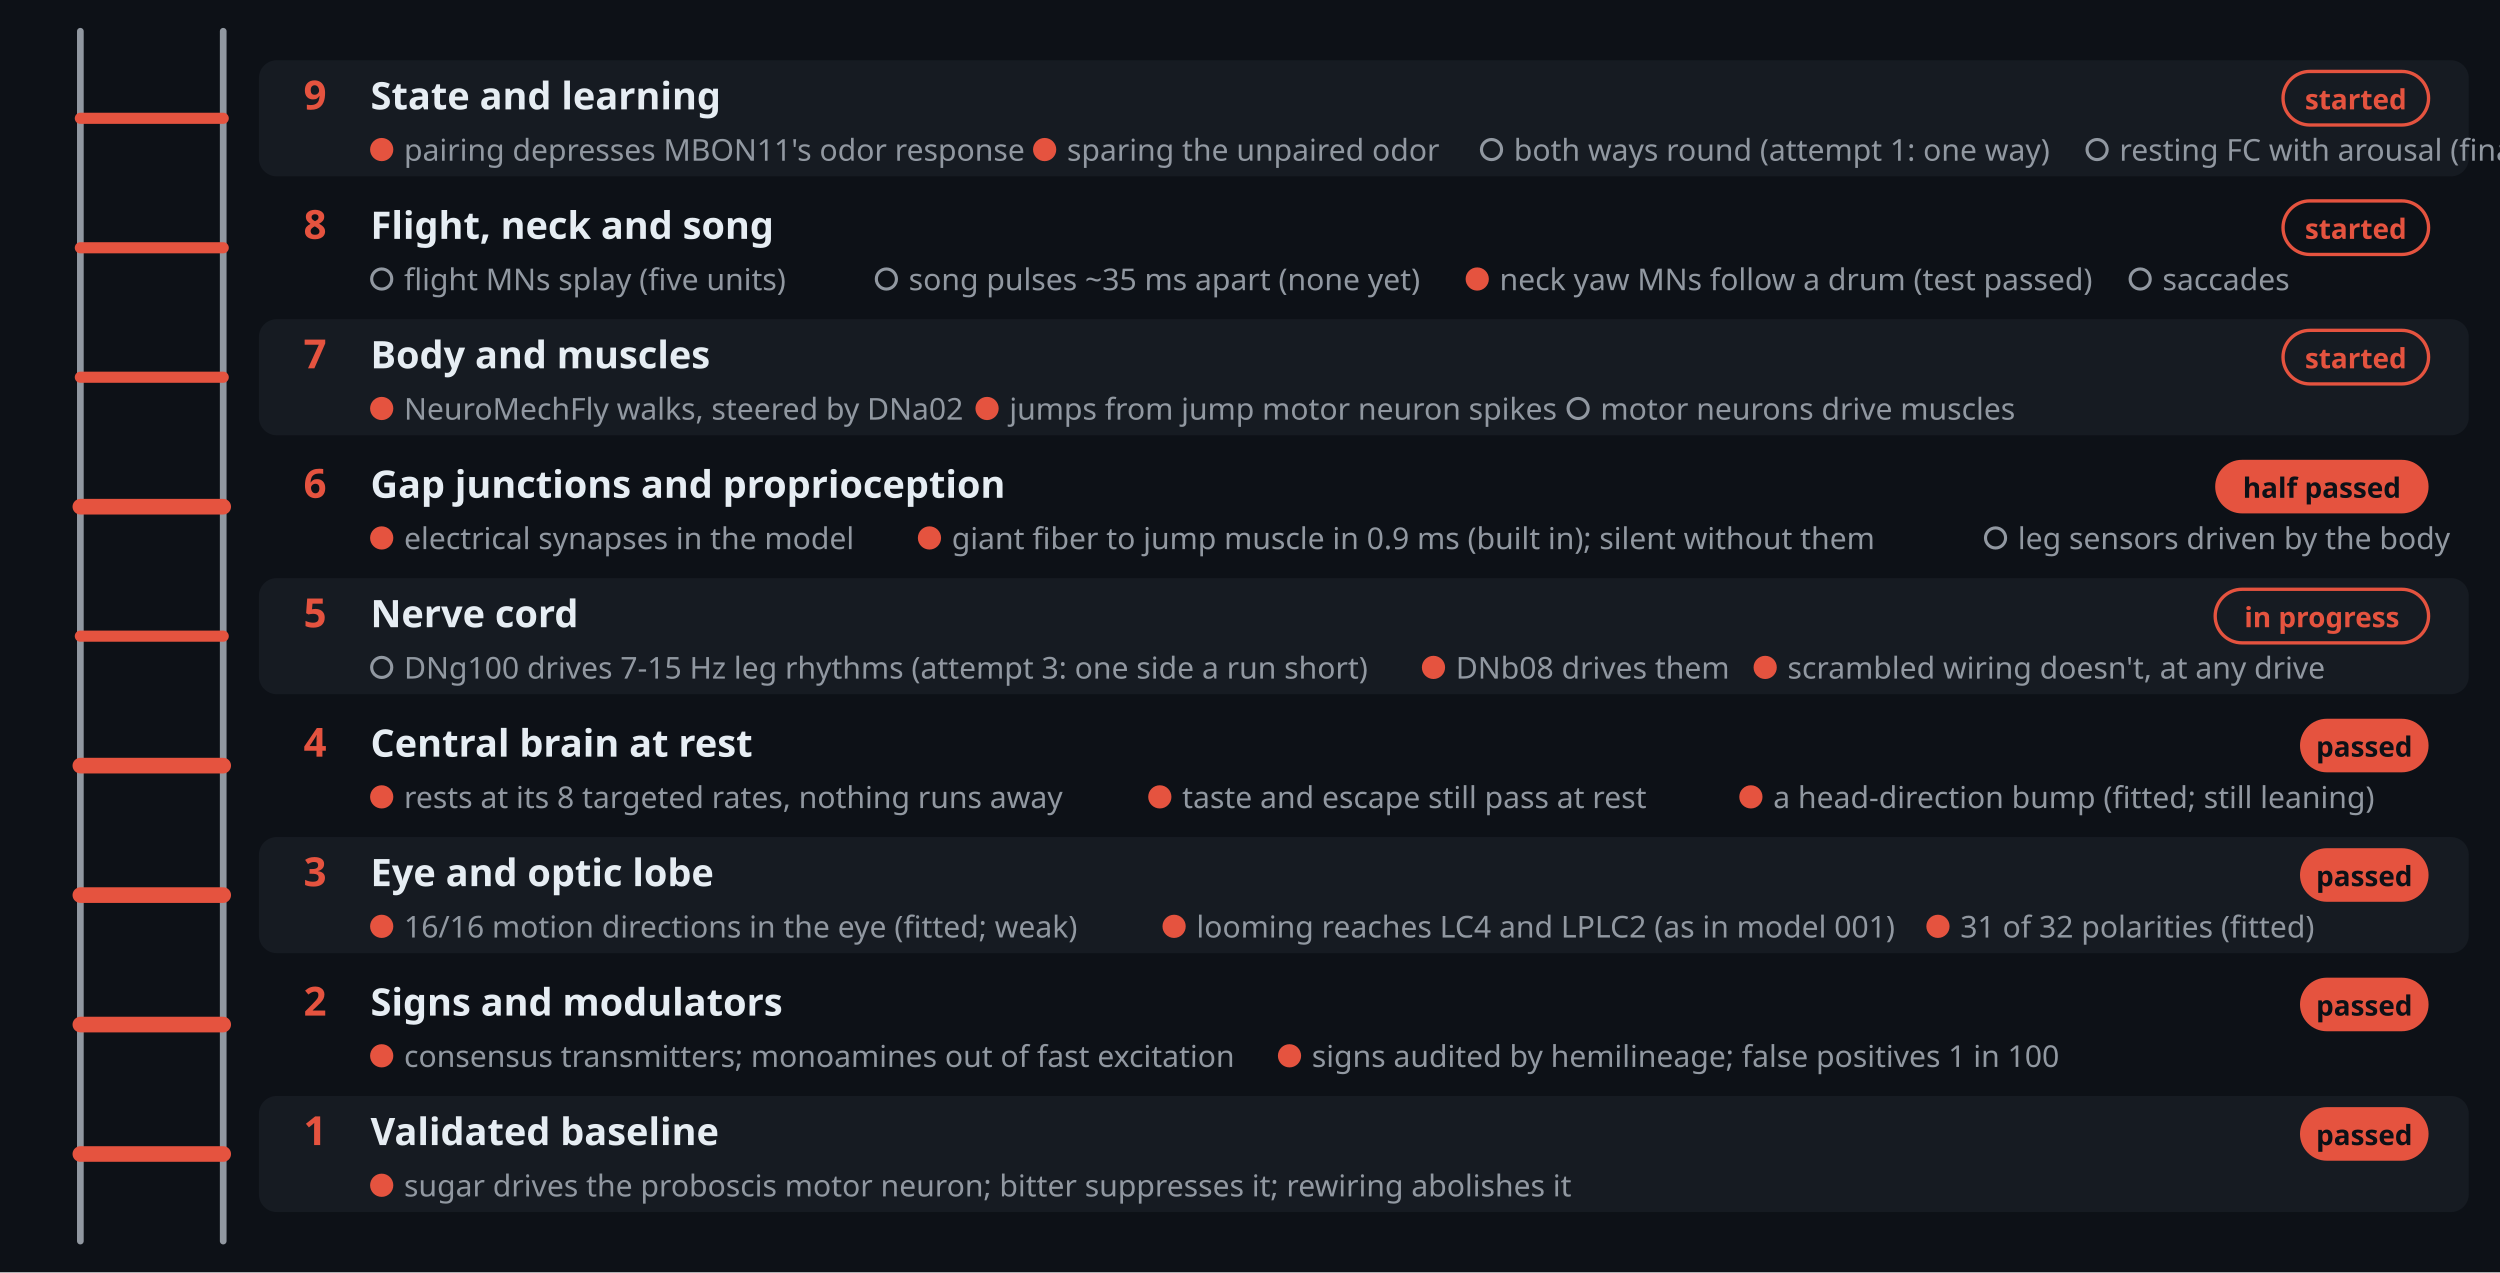
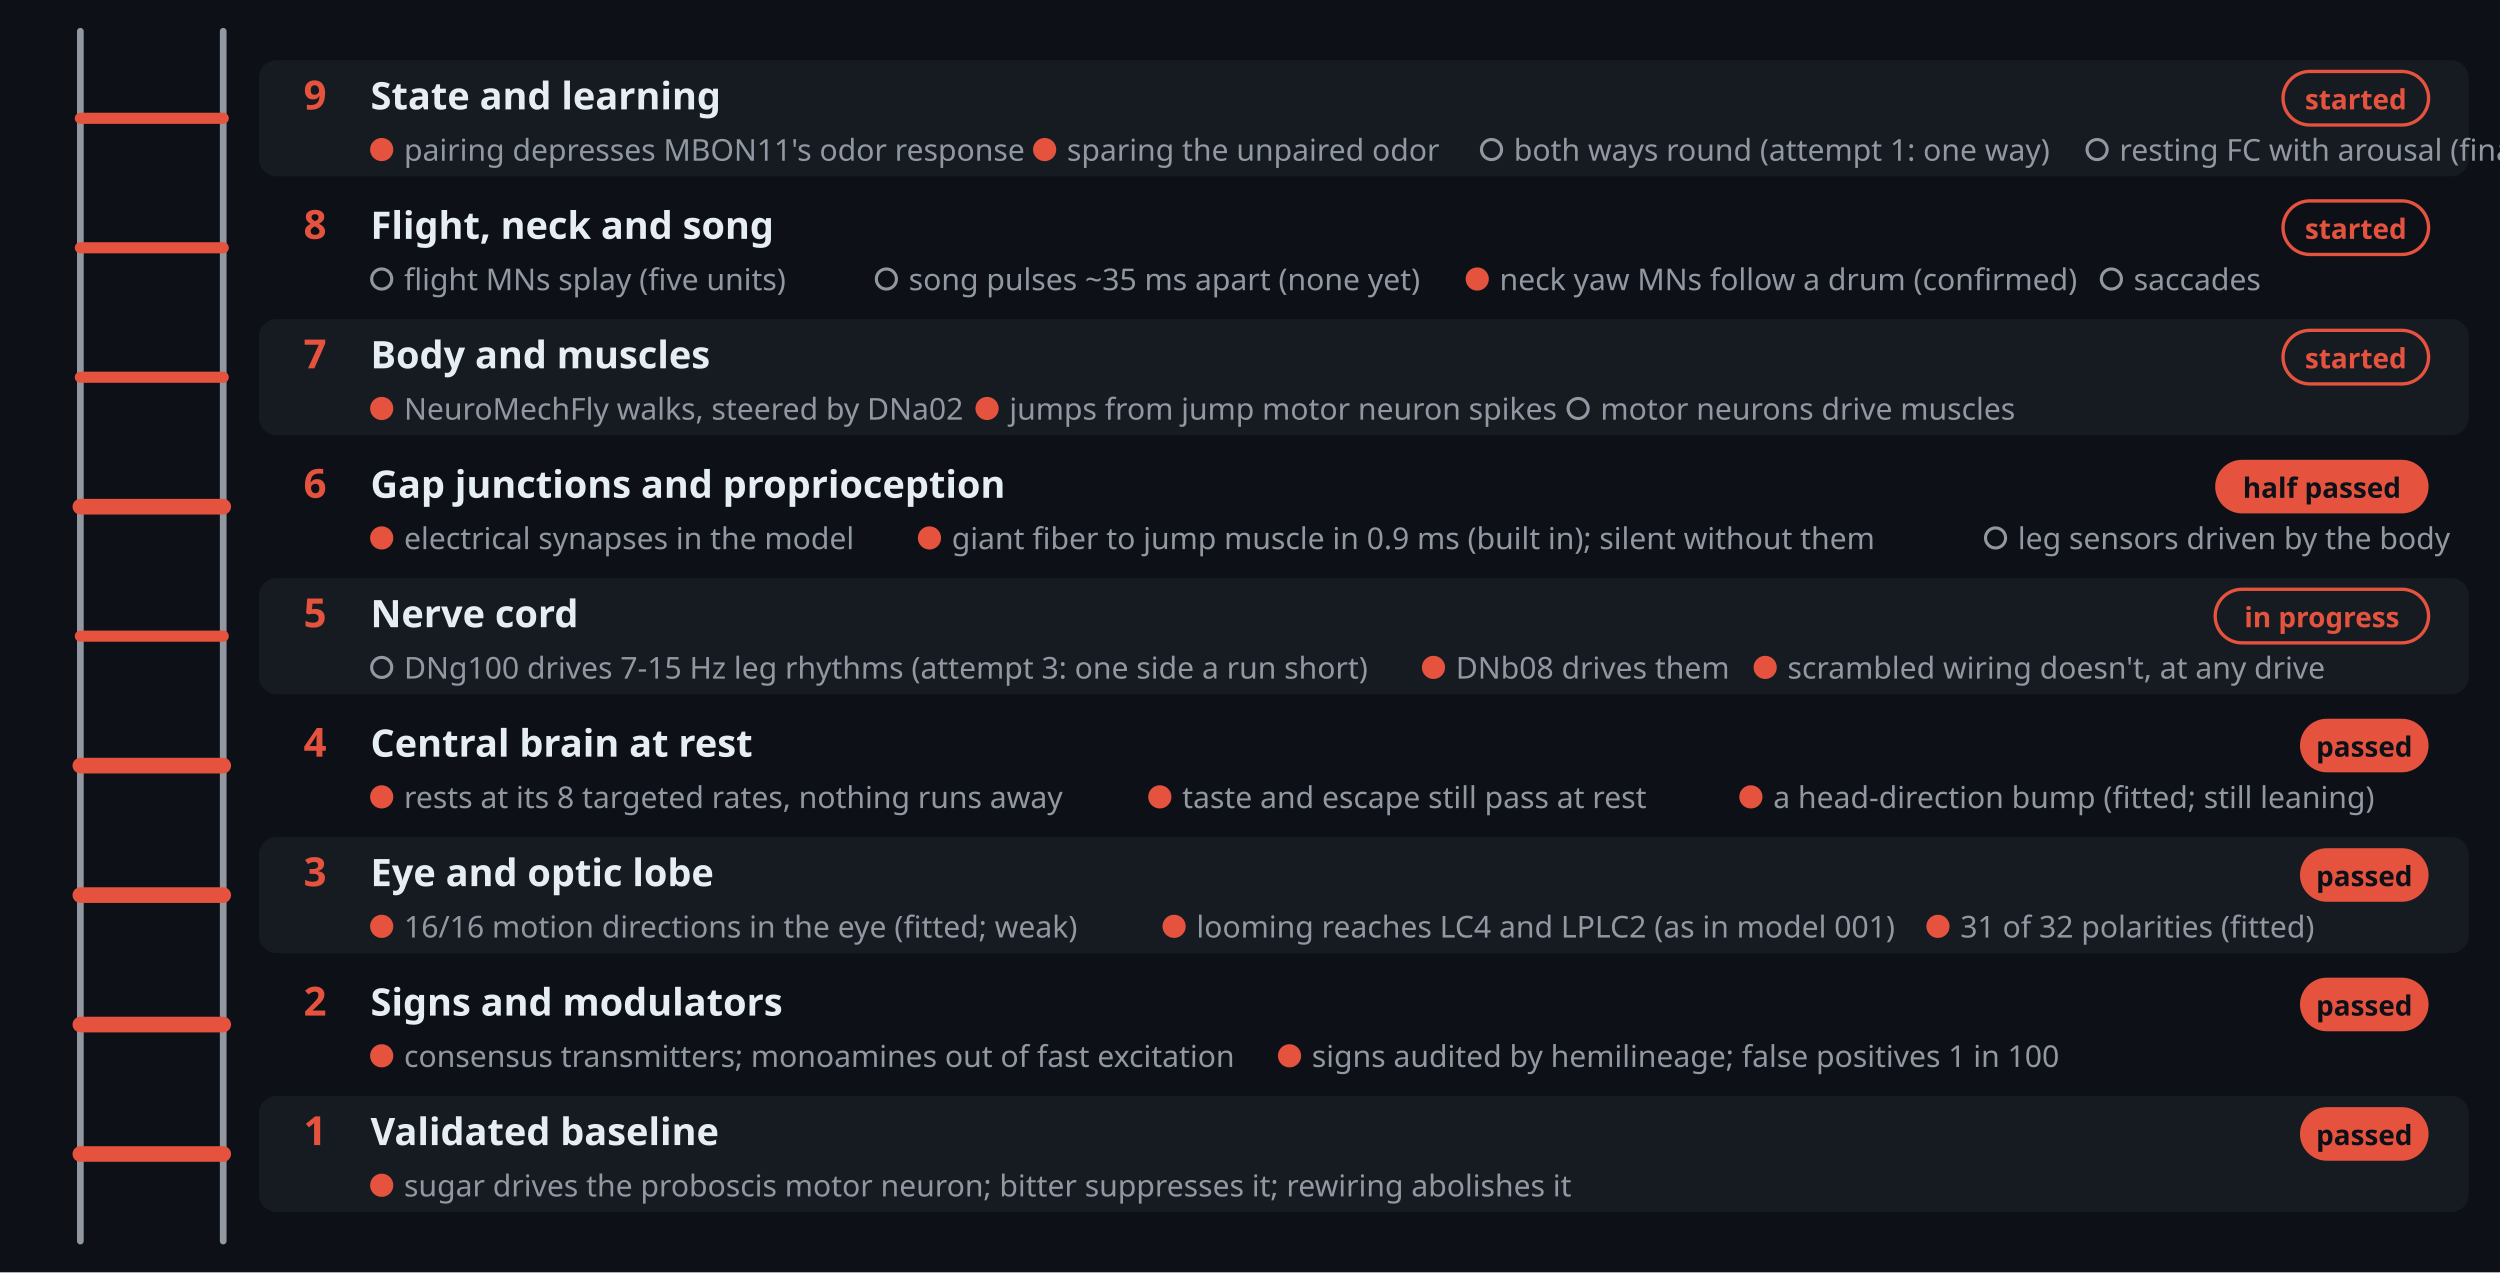
<svg xmlns="http://www.w3.org/2000/svg" width="1120" height="570" viewBox="0 0 1120 570" role="img" aria-labelledby="t">
  <style>
    text { font-family: -apple-system, BlinkMacSystemFont, 'Segoe UI', 'Noto Sans', Helvetica, Arial, sans-serif; }
    .num { font-size: 18px; font-weight: 700; font-variant-numeric: tabular-nums; }
    .name { font-size: 17px; font-weight: 600; fill: #e6edf3; }
    .mark { font-size: 13.5px; fill: #9198a1; }
    .pill { font-size: 12.5px; font-weight: 600; }
    </style>
  <rect width="1120" height="570" fill="#0d1117" />
  <path d="M36 14V556M100 14V556" stroke="#9198a1" stroke-width="3" stroke-linecap="round" />
  <g>
    <rect x="116" y="491.0" width="990" height="52" rx="8" fill="#161b22" />
    <path d="M36 517.0H100" stroke="#e5533f" stroke-width="7" stroke-linecap="round" />
    <text x="136" y="513.0" class="num" fill="#e5533f">1</text>
    <text x="166" y="513.0" class="name">Validated baseline</text>
    <rect x="1030.4" y="496.0" width="57.6" height="24" rx="12" fill="#e5533f" />
    <text x="1059.2" y="513.0" class="pill" fill="#0d1117" text-anchor="middle">passed</text>
    <circle cx="171.0" cy="531.0" r="4.5" fill="#e5533f" stroke="#e5533f" stroke-width="1.4" />
    <text x="181.0" y="536.0" class="mark">sugar drives the proboscis motor neuron; bitter suppresses it; rewiring abolishes it</text>
  </g>
  <g>
    <path d="M36 459.0H100" stroke="#e5533f" stroke-width="7" stroke-linecap="round" />
    <text x="136" y="455.0" class="num" fill="#e5533f">2</text>
    <text x="166" y="455.0" class="name">Signs and modulators</text>
    <rect x="1030.4" y="438.0" width="57.6" height="24" rx="12" fill="#e5533f" />
    <text x="1059.2" y="455.0" class="pill" fill="#0d1117" text-anchor="middle">passed</text>
    <circle cx="171.0" cy="473.0" r="4.5" fill="#e5533f" stroke="#e5533f" stroke-width="1.4" />
    <text x="181.0" y="478.0" class="mark">consensus transmitters; monoamines out of fast excitation</text>
    <circle cx="577.7" cy="473.0" r="4.5" fill="#e5533f" stroke="#e5533f" stroke-width="1.4" />
    <text x="587.7" y="478.0" class="mark">signs audited by hemilineage; false positives 1 in 100</text>
  </g>
  <g>
    <rect x="116" y="375.0" width="990" height="52" rx="8" fill="#161b22" />
    <path d="M36 401.0H100" stroke="#e5533f" stroke-width="7" stroke-linecap="round" />
    <text x="136" y="397.0" class="num" fill="#e5533f">3</text>
    <text x="166" y="397.0" class="name">Eye and optic lobe</text>
    <rect x="1030.4" y="380.0" width="57.6" height="24" rx="12" fill="#e5533f" />
    <text x="1059.2" y="397.0" class="pill" fill="#0d1117" text-anchor="middle">passed</text>
    <circle cx="171.0" cy="415.0" r="4.5" fill="#e5533f" stroke="#e5533f" stroke-width="1.4" />
    <text x="181.0" y="420.0" class="mark">16/16 motion directions in the eye (fitted; weak)</text>
    <circle cx="526.0" cy="415.0" r="4.5" fill="#e5533f" stroke="#e5533f" stroke-width="1.4" />
    <text x="536.0" y="420.0" class="mark">looming reaches LC4 and LPLC2 (as in model 001)</text>
    <circle cx="868.2" cy="415.0" r="4.5" fill="#e5533f" stroke="#e5533f" stroke-width="1.4" />
    <text x="878.2" y="420.0" class="mark">31 of 32 polarities (fitted)</text>
  </g>
  <g>
    <path d="M36 343.0H100" stroke="#e5533f" stroke-width="7" stroke-linecap="round" />
    <text x="136" y="339.0" class="num" fill="#e5533f">4</text>
    <text x="166" y="339.0" class="name">Central brain at rest</text>
    <rect x="1030.4" y="322.0" width="57.6" height="24" rx="12" fill="#e5533f" />
    <text x="1059.2" y="339.0" class="pill" fill="#0d1117" text-anchor="middle">passed</text>
    <circle cx="171.0" cy="357.0" r="4.5" fill="#e5533f" stroke="#e5533f" stroke-width="1.4" />
    <text x="181.0" y="362.0" class="mark">rests at its 8 targeted rates, nothing runs away</text>
    <circle cx="519.6" cy="357.0" r="4.5" fill="#e5533f" stroke="#e5533f" stroke-width="1.4" />
    <text x="529.6" y="362.0" class="mark">taste and escape still pass at rest</text>
    <circle cx="784.4" cy="357.0" r="4.5" fill="#e5533f" stroke="#e5533f" stroke-width="1.4" />
    <text x="794.4" y="362.0" class="mark">a head-direction bump (fitted; still leaning)</text>
  </g>
  <g>
    <rect x="116" y="259.0" width="990" height="52" rx="8" fill="#161b22" />
    <path d="M36 285.0H100" stroke="#e5533f" stroke-width="5" stroke-linecap="round" />
    <text x="136" y="281.0" class="num" fill="#e5533f">5</text>
    <text x="166" y="281.0" class="name">Nerve cord</text>
    <rect x="992.4" y="264.0" width="95.6" height="24" rx="12" fill="none" stroke="#e5533f" stroke-width="1.5" />
    <text x="1040.2" y="281.0" class="pill" fill="#e5533f" text-anchor="middle">in progress</text>
    <circle cx="171.0" cy="299.0" r="4.5" fill="none" stroke="#9198a1" stroke-width="1.4" />
    <text x="181.0" y="304.0" class="mark">DNg100 drives 7-15 Hz leg rhythms (attempt 3: one side a run short)</text>
    <circle cx="642.2" cy="299.0" r="4.5" fill="#e5533f" stroke="#e5533f" stroke-width="1.4" />
    <text x="652.2" y="304.0" class="mark">DNb08 drives them</text>
    <circle cx="790.8" cy="299.0" r="4.5" fill="#e5533f" stroke="#e5533f" stroke-width="1.4" />
    <text x="800.8" y="304.0" class="mark">scrambled wiring doesn't, at any drive</text>
  </g>
  <g>
    <path d="M36 227.0H100" stroke="#e5533f" stroke-width="7" stroke-linecap="round" />
    <text x="136" y="223.0" class="num" fill="#e5533f">6</text>
    <text x="166" y="223.0" class="name">Gap junctions and proprioception</text>
    <rect x="992.4" y="206.0" width="95.6" height="24" rx="12" fill="#e5533f" />
    <text x="1040.2" y="223.0" class="pill" fill="#0d1117" text-anchor="middle">half passed</text>
    <circle cx="171.0" cy="241.0" r="4.5" fill="#e5533f" stroke="#e5533f" stroke-width="1.4" />
    <text x="181.0" y="246.0" class="mark">electrical synapses in the model</text>
    <circle cx="416.4" cy="241.0" r="4.5" fill="#e5533f" stroke="#e5533f" stroke-width="1.4" />
    <text x="426.4" y="246.0" class="mark">giant fiber to jump muscle in 0.9 ms (built in); silent without them</text>
    <circle cx="894.0" cy="241.0" r="4.5" fill="none" stroke="#9198a1" stroke-width="1.4" />
    <text x="904.0" y="246.0" class="mark">leg sensors driven by the body</text>
  </g>
  <g>
    <rect x="116" y="143.0" width="990" height="52" rx="8" fill="#161b22" />
    <path d="M36 169.0H100" stroke="#e5533f" stroke-width="5" stroke-linecap="round" />
    <text x="136" y="165.0" class="num" fill="#e5533f">7</text>
    <text x="166" y="165.0" class="name">Body and muscles</text>
    <rect x="1022.8" y="148.0" width="65.2" height="24" rx="12" fill="none" stroke="#e5533f" stroke-width="1.5" />
    <text x="1055.4" y="165.0" class="pill" fill="#e5533f" text-anchor="middle">started</text>
    <circle cx="171.0" cy="183.0" r="4.5" fill="#e5533f" stroke="#e5533f" stroke-width="1.4" />
    <text x="181.0" y="188.0" class="mark">NeuroMechFly walks, steered by DNa02</text>
    <circle cx="442.2" cy="183.0" r="4.5" fill="#e5533f" stroke="#e5533f" stroke-width="1.4" />
    <text x="452.2" y="188.0" class="mark">jumps from jump motor neuron spikes</text>
    <circle cx="707.0" cy="183.0" r="4.5" fill="none" stroke="#9198a1" stroke-width="1.4" />
    <text x="717.0" y="188.0" class="mark">motor neurons drive muscles</text>
  </g>
  <g>
    <path d="M36 111.0H100" stroke="#e5533f" stroke-width="5" stroke-linecap="round" />
    <text x="136" y="107.0" class="num" fill="#e5533f">8</text>
    <text x="166" y="107.0" class="name">Flight, neck and song</text>
    <rect x="1022.8" y="90.0" width="65.2" height="24" rx="12" fill="none" stroke="#e5533f" stroke-width="1.5" />
    <text x="1055.4" y="107.0" class="pill" fill="#e5533f" text-anchor="middle">started</text>
    <circle cx="171.0" cy="125.0" r="4.5" fill="none" stroke="#9198a1" stroke-width="1.4" />
    <text x="181.0" y="130.0" class="mark">flight MNs splay (five units)</text>
    <circle cx="397.1" cy="125.0" r="4.5" fill="none" stroke="#9198a1" stroke-width="1.4" />
    <text x="407.1" y="130.0" class="mark">song pulses ~35 ms apart (none yet)</text>
    <circle cx="661.8" cy="125.0" r="4.5" fill="#e5533f" stroke="#e5533f" stroke-width="1.4" />
-     <text x="671.8" y="130.0" class="mark">neck yaw MNs follow a drum (test passed)</text>
-     <circle cx="958.8" cy="125.0" r="4.5" fill="none" stroke="#9198a1" stroke-width="1.4" />
-     <text x="968.8" y="130.0" class="mark">saccades</text>
+     <text x="671.8" y="130.0" class="mark">neck yaw MNs follow a drum (confirmed)</text>
+     <circle cx="945.9" cy="125.0" r="4.5" fill="none" stroke="#9198a1" stroke-width="1.4" />
+     <text x="955.9" y="130.0" class="mark">saccades</text>
  </g>
  <g>
    <rect x="116" y="27.0" width="990" height="52" rx="8" fill="#161b22" />
    <path d="M36 53.0H100" stroke="#e5533f" stroke-width="5" stroke-linecap="round" />
    <text x="136" y="49.0" class="num" fill="#e5533f">9</text>
    <text x="166" y="49.0" class="name">State and learning</text>
    <rect x="1022.8" y="32.0" width="65.2" height="24" rx="12" fill="none" stroke="#e5533f" stroke-width="1.5" />
    <text x="1055.4" y="49.0" class="pill" fill="#e5533f" text-anchor="middle">started</text>
    <circle cx="171.0" cy="67.0" r="4.5" fill="#e5533f" stroke="#e5533f" stroke-width="1.4" />
    <text x="181.0" y="72.0" class="mark">pairing depresses MBON11's odor response</text>
    <circle cx="468.0" cy="67.0" r="4.5" fill="#e5533f" stroke="#e5533f" stroke-width="1.4" />
    <text x="478.0" y="72.0" class="mark">sparing the unpaired odor</text>
    <circle cx="668.2" cy="67.0" r="4.5" fill="none" stroke="#9198a1" stroke-width="1.4" />
    <text x="678.2" y="72.0" class="mark">both ways round (attempt 1: one way)</text>
    <circle cx="939.5" cy="67.0" r="4.5" fill="none" stroke="#9198a1" stroke-width="1.4" />
    <text x="949.5" y="72.0" class="mark">resting FC with arousal (final)</text>
  </g>
</svg>
